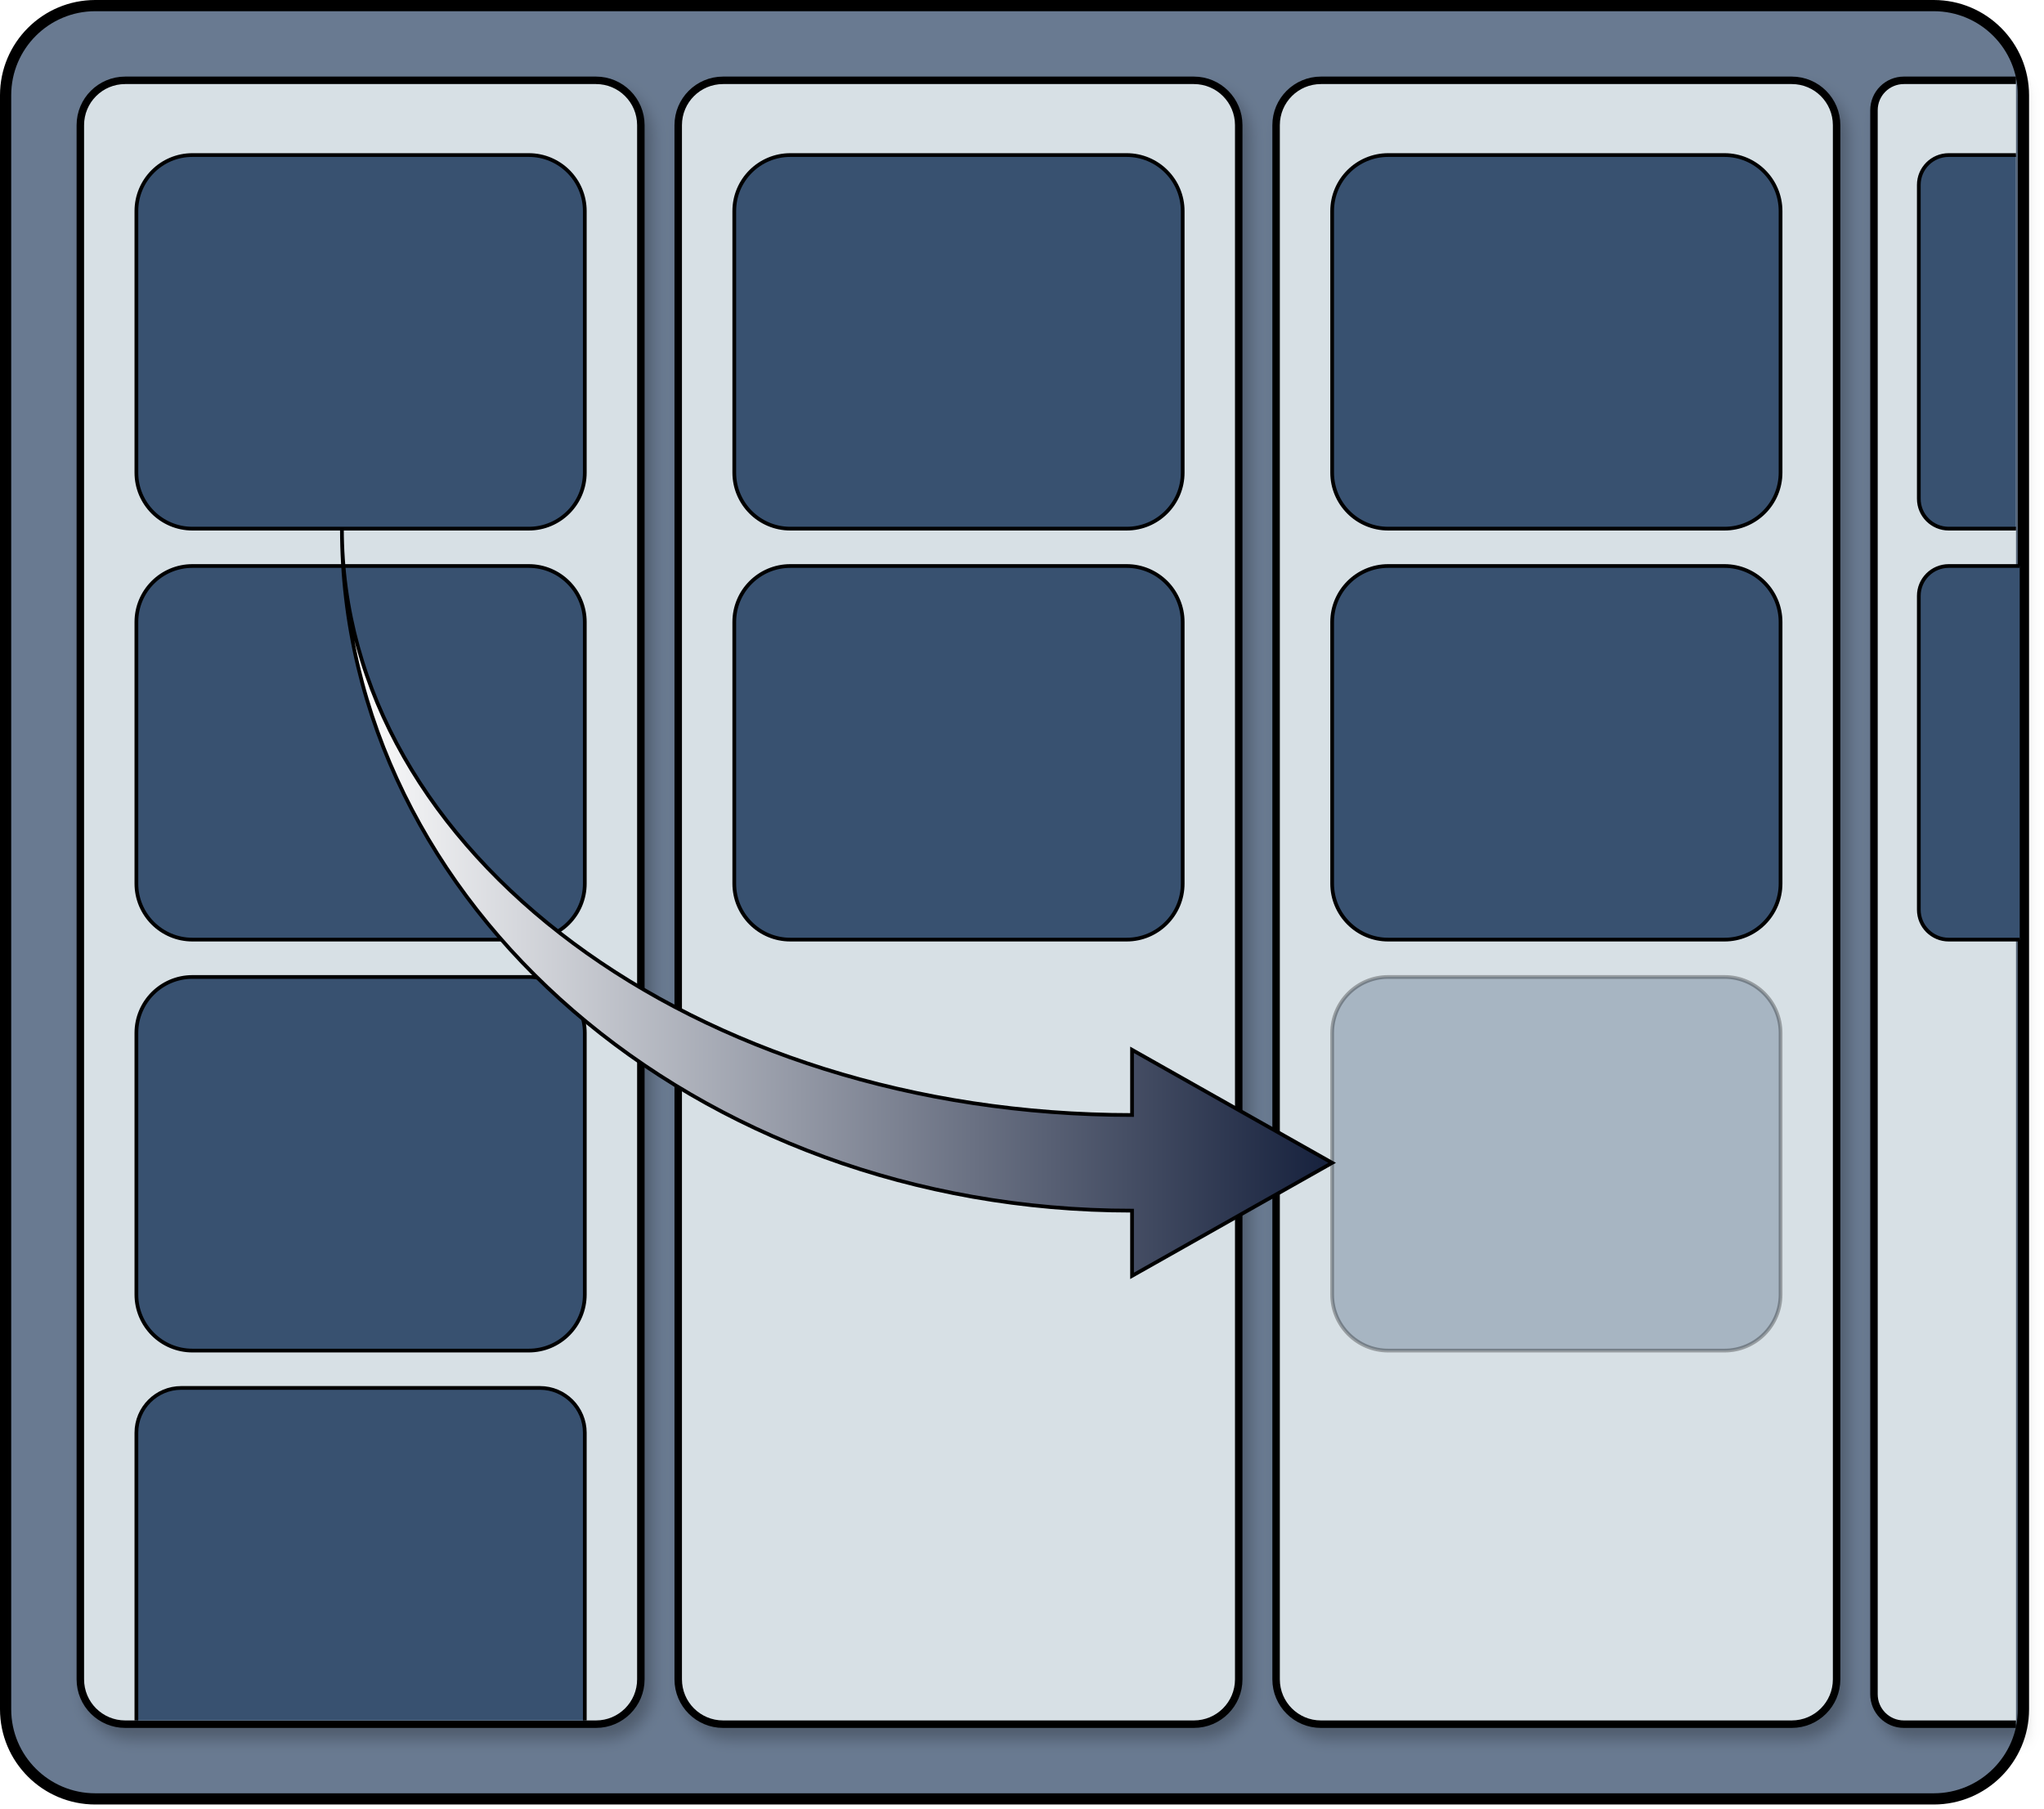
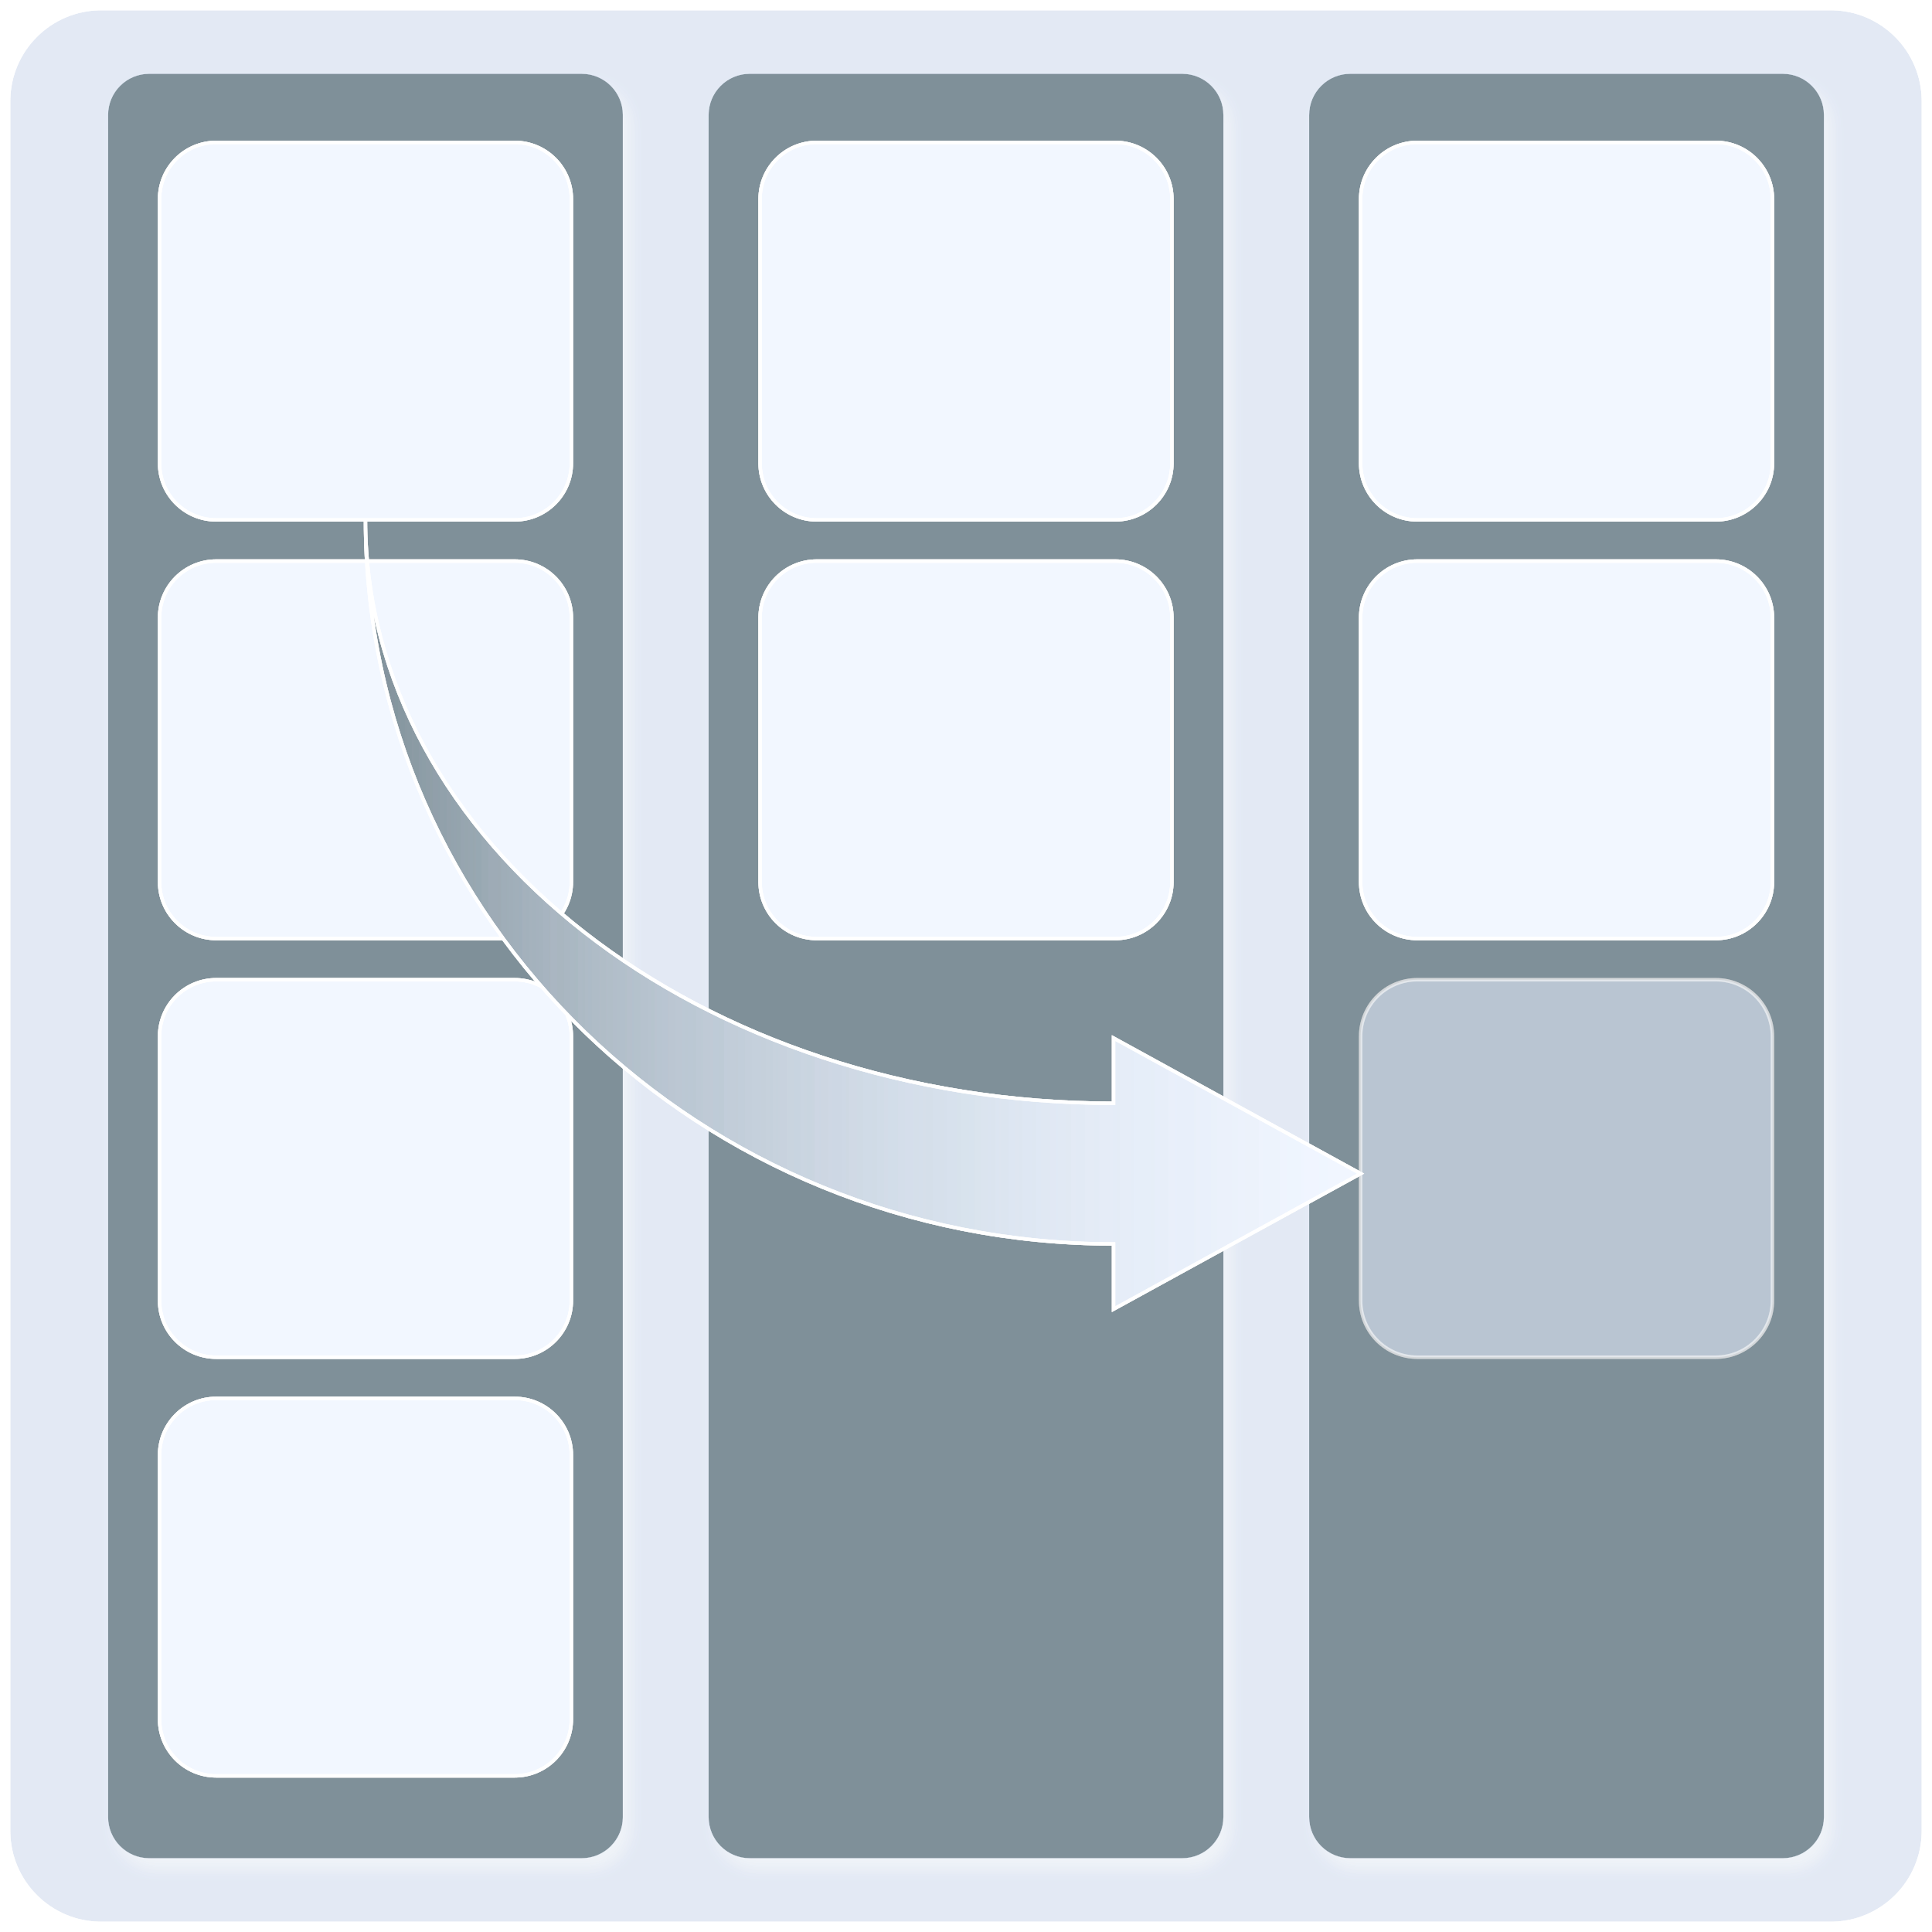
- <svg xmlns="http://www.w3.org/2000/svg" version="1.1" width="547px" height="484px" viewBox="-0.5 -0.5 547 484" content="&lt;mxfile host=&quot;app.diagrams.net&quot; modified=&quot;2024-03-29T17:49:16.066Z&quot; agent=&quot;Mozilla/5.0 (Windows NT 10.0; Win64; x64) AppleWebKit/537.36 (KHTML, like Gecko) Chrome/123.0.0.0 Safari/537.36&quot; etag=&quot;uf8ROWb3YAU6nKfaXSXi&quot; version=&quot;24.2.1&quot; type=&quot;device&quot; scale=&quot;1&quot; border=&quot;0&quot;&gt;&#10;  &lt;diagram name=&quot;Page-1&quot; id=&quot;j3bJ796ipqwLlpyQ7kwF&quot;&gt;&#10;    &lt;mxGraphModel dx=&quot;989&quot; dy=&quot;532&quot; grid=&quot;1&quot; gridSize=&quot;10&quot; guides=&quot;1&quot; tooltips=&quot;1&quot; connect=&quot;1&quot; arrows=&quot;1&quot; fold=&quot;1&quot; page=&quot;1&quot; pageScale=&quot;1&quot; pageWidth=&quot;827&quot; pageHeight=&quot;1169&quot; math=&quot;0&quot; shadow=&quot;0&quot;&gt;&#10;      &lt;root&gt;&#10;        &lt;mxCell id=&quot;0&quot; /&gt;&#10;        &lt;mxCell id=&quot;1&quot; parent=&quot;0&quot; /&gt;&#10;        &lt;mxCell id=&quot;htj9lrFPSWlIHF2Fdgeb-1&quot; value=&quot;&quot; style=&quot;rounded=1;whiteSpace=wrap;html=1;perimeterSpacing=0;arcSize=5;fillColor=#697a91;strokeColor=default;strokeWidth=3;&quot; parent=&quot;1&quot; vertex=&quot;1&quot;&gt;&#10;          &lt;mxGeometry x=&quot;140&quot; y=&quot;130&quot; width=&quot;540&quot; height=&quot;480&quot; as=&quot;geometry&quot; /&gt;&#10;        &lt;/mxCell&gt;&#10;        &lt;mxCell id=&quot;htj9lrFPSWlIHF2Fdgeb-2&quot; value=&quot;&quot; style=&quot;rounded=1;whiteSpace=wrap;html=1;fillColor=#d7e0e5;strokeColor=default;arcSize=8;strokeWidth=2;fillStyle=solid;gradientColor=none;shadow=1;&quot; parent=&quot;1&quot; vertex=&quot;1&quot;&gt;&#10;          &lt;mxGeometry x=&quot;160&quot; y=&quot;150&quot; width=&quot;150&quot; height=&quot;440&quot; as=&quot;geometry&quot; /&gt;&#10;        &lt;/mxCell&gt;&#10;        &lt;mxCell id=&quot;htj9lrFPSWlIHF2Fdgeb-3&quot; value=&quot;&quot; style=&quot;rounded=1;whiteSpace=wrap;html=1;fillColor=#D7E0E5;strokeColor=default;arcSize=8;strokeWidth=2;shadow=1;fillStyle=solid;&quot; parent=&quot;1&quot; vertex=&quot;1&quot;&gt;&#10;          &lt;mxGeometry x=&quot;320&quot; y=&quot;150&quot; width=&quot;150&quot; height=&quot;440&quot; as=&quot;geometry&quot; /&gt;&#10;        &lt;/mxCell&gt;&#10;        &lt;mxCell id=&quot;htj9lrFPSWlIHF2Fdgeb-4&quot; value=&quot;&quot; style=&quot;rounded=1;whiteSpace=wrap;html=1;fillColor=#D7E0E5;strokeColor=default;arcSize=8;strokeWidth=2;shadow=1;shadowBlur=2;&quot; parent=&quot;1&quot; vertex=&quot;1&quot;&gt;&#10;          &lt;mxGeometry x=&quot;480&quot; y=&quot;150&quot; width=&quot;150&quot; height=&quot;440&quot; as=&quot;geometry&quot; /&gt;&#10;        &lt;/mxCell&gt;&#10;        &lt;mxCell id=&quot;htj9lrFPSWlIHF2Fdgeb-5&quot; value=&quot;&quot; style=&quot;rounded=1;whiteSpace=wrap;html=1;fillStyle=solid;fillColor=#385170;strokeColor=default;fontColor=#000000;&quot; parent=&quot;1&quot; vertex=&quot;1&quot;&gt;&#10;          &lt;mxGeometry x=&quot;175&quot; y=&quot;170&quot; width=&quot;120&quot; height=&quot;100&quot; as=&quot;geometry&quot; /&gt;&#10;        &lt;/mxCell&gt;&#10;        &lt;mxCell id=&quot;htj9lrFPSWlIHF2Fdgeb-9&quot; value=&quot;&quot; style=&quot;rounded=1;whiteSpace=wrap;html=1;fillColor=#385170;fontColor=#ffffff;strokeColor=default;&quot; parent=&quot;1&quot; vertex=&quot;1&quot;&gt;&#10;          &lt;mxGeometry x=&quot;495&quot; y=&quot;170&quot; width=&quot;120&quot; height=&quot;100&quot; as=&quot;geometry&quot; /&gt;&#10;        &lt;/mxCell&gt;&#10;        &lt;mxCell id=&quot;htj9lrFPSWlIHF2Fdgeb-10&quot; value=&quot;&quot; style=&quot;rounded=1;whiteSpace=wrap;html=1;fillColor=#385170;fontColor=#ffffff;strokeColor=default;&quot; parent=&quot;1&quot; vertex=&quot;1&quot;&gt;&#10;          &lt;mxGeometry x=&quot;335&quot; y=&quot;170&quot; width=&quot;120&quot; height=&quot;100&quot; as=&quot;geometry&quot; /&gt;&#10;        &lt;/mxCell&gt;&#10;        &lt;mxCell id=&quot;htj9lrFPSWlIHF2Fdgeb-27&quot; value=&quot;&quot; style=&quot;rounded=1;whiteSpace=wrap;html=1;fillColor=#385170;strokeColor=default;fontColor=#000000;gradientColor=none;opacity=30;&quot; parent=&quot;1&quot; vertex=&quot;1&quot;&gt;&#10;          &lt;mxGeometry x=&quot;495&quot; y=&quot;390&quot; width=&quot;120&quot; height=&quot;100&quot; as=&quot;geometry&quot; /&gt;&#10;        &lt;/mxCell&gt;&#10;        &lt;mxCell id=&quot;htj9lrFPSWlIHF2Fdgeb-40&quot; value=&quot;&quot; style=&quot;verticalLabelPosition=bottom;verticalAlign=top;html=1;shape=mxgraph.basic.rect;fillColor2=none;strokeWidth=2;size=8;indent=5;top=1;topLeftStyle=rounded;bottomLeftStyle=rounded;fillColor=#d7e0e5;strokeColor=default;right=0;shadow=1;&quot; parent=&quot;1&quot; vertex=&quot;1&quot;&gt;&#10;          &lt;mxGeometry x=&quot;640&quot; y=&quot;150&quot; width=&quot;38&quot; height=&quot;440&quot; as=&quot;geometry&quot; /&gt;&#10;        &lt;/mxCell&gt;&#10;        &lt;mxCell id=&quot;htj9lrFPSWlIHF2Fdgeb-41&quot; value=&quot;&quot; style=&quot;verticalLabelPosition=bottom;verticalAlign=top;html=1;shape=mxgraph.basic.rect;fillColor2=none;strokeWidth=1;size=12;indent=5;topLeftStyle=rounded;topRightStyle=rounded;fillColor=#385170;strokeColor=default;fontColor=#000000;bottom=0;&quot; parent=&quot;1&quot; vertex=&quot;1&quot;&gt;&#10;          &lt;mxGeometry x=&quot;175&quot; y=&quot;500&quot; width=&quot;120&quot; height=&quot;89&quot; as=&quot;geometry&quot; /&gt;&#10;        &lt;/mxCell&gt;&#10;        &lt;mxCell id=&quot;htj9lrFPSWlIHF2Fdgeb-54&quot; value=&quot;&quot; style=&quot;verticalLabelPosition=bottom;verticalAlign=top;html=1;shape=mxgraph.basic.rect;fillColor2=none;strokeWidth=1;size=8;indent=5;top=1;topLeftStyle=rounded;bottomLeftStyle=rounded;fillColor=#385170;strokeColor=default;fontColor=#ffffff;right=0;&quot; parent=&quot;1&quot; vertex=&quot;1&quot;&gt;&#10;          &lt;mxGeometry x=&quot;652&quot; y=&quot;170&quot; width=&quot;26&quot; height=&quot;100&quot; as=&quot;geometry&quot; /&gt;&#10;        &lt;/mxCell&gt;&#10;        &lt;mxCell id=&quot;htj9lrFPSWlIHF2Fdgeb-57&quot; value=&quot;&quot; style=&quot;rounded=1;whiteSpace=wrap;html=1;fillStyle=solid;fillColor=#385170;strokeColor=default;fontColor=#000000;&quot; parent=&quot;1&quot; vertex=&quot;1&quot;&gt;&#10;          &lt;mxGeometry x=&quot;175&quot; y=&quot;280&quot; width=&quot;120&quot; height=&quot;100&quot; as=&quot;geometry&quot; /&gt;&#10;        &lt;/mxCell&gt;&#10;        &lt;mxCell id=&quot;htj9lrFPSWlIHF2Fdgeb-58&quot; value=&quot;&quot; style=&quot;rounded=1;whiteSpace=wrap;html=1;fillStyle=solid;fillColor=#385170;strokeColor=default;fontColor=#000000;&quot; parent=&quot;1&quot; vertex=&quot;1&quot;&gt;&#10;          &lt;mxGeometry x=&quot;175&quot; y=&quot;390&quot; width=&quot;120&quot; height=&quot;100&quot; as=&quot;geometry&quot; /&gt;&#10;        &lt;/mxCell&gt;&#10;        &lt;mxCell id=&quot;htj9lrFPSWlIHF2Fdgeb-59&quot; value=&quot;&quot; style=&quot;rounded=1;whiteSpace=wrap;html=1;fillColor=#385170;fontColor=#ffffff;strokeColor=default;&quot; parent=&quot;1&quot; vertex=&quot;1&quot;&gt;&#10;          &lt;mxGeometry x=&quot;335&quot; y=&quot;280&quot; width=&quot;120&quot; height=&quot;100&quot; as=&quot;geometry&quot; /&gt;&#10;        &lt;/mxCell&gt;&#10;        &lt;mxCell id=&quot;htj9lrFPSWlIHF2Fdgeb-20&quot; value=&quot;&quot; style=&quot;html=1;shadow=0;dashed=0;align=center;verticalAlign=middle;shape=mxgraph.arrows2.jumpInArrow;dy=12.8;dx=53.55;arrowHead=60.5;flipV=1;flipH=0;fillColor=#FFFFFF;strokeColor=#000000;gradientColor=#15203c;gradientDirection=east;&quot; parent=&quot;1&quot; vertex=&quot;1&quot;&gt;&#10;          &lt;mxGeometry x=&quot;230&quot; y=&quot;270&quot; width=&quot;265&quot; height=&quot;200&quot; as=&quot;geometry&quot; /&gt;&#10;        &lt;/mxCell&gt;&#10;        &lt;mxCell id=&quot;htj9lrFPSWlIHF2Fdgeb-60&quot; value=&quot;&quot; style=&quot;rounded=1;whiteSpace=wrap;html=1;fillColor=#385170;fontColor=#ffffff;strokeColor=default;&quot; parent=&quot;1&quot; vertex=&quot;1&quot;&gt;&#10;          &lt;mxGeometry x=&quot;495&quot; y=&quot;280&quot; width=&quot;120&quot; height=&quot;100&quot; as=&quot;geometry&quot; /&gt;&#10;        &lt;/mxCell&gt;&#10;        &lt;mxCell id=&quot;htj9lrFPSWlIHF2Fdgeb-61&quot; value=&quot;&quot; style=&quot;verticalLabelPosition=bottom;verticalAlign=top;html=1;shape=mxgraph.basic.rect;fillColor2=none;strokeWidth=1;size=8;indent=5;top=1;topLeftStyle=rounded;bottomLeftStyle=rounded;fillColor=#385170;strokeColor=default;fontColor=#ffffff;right=0;&quot; parent=&quot;1&quot; vertex=&quot;1&quot;&gt;&#10;          &lt;mxGeometry x=&quot;652&quot; y=&quot;280&quot; width=&quot;27&quot; height=&quot;100&quot; as=&quot;geometry&quot; /&gt;&#10;        &lt;/mxCell&gt;&#10;      &lt;/root&gt;&#10;    &lt;/mxGraphModel&gt;&#10;  &lt;/diagram&gt;&#10;&lt;/mxfile&gt;&#10;">
+ <svg xmlns="http://www.w3.org/2000/svg" version="1.1" width="563px" height="563px" viewBox="-0.5 -0.5 563 563" class="ge-export-svg-dark" content="&lt;mxfile host=&quot;app.diagrams.net&quot; modified=&quot;2024-04-01T00:07:08.810Z&quot; agent=&quot;Mozilla/5.0 (Windows NT 10.0; Win64; x64) AppleWebKit/537.36 (KHTML, like Gecko) Chrome/123.0.0.0 Safari/537.36&quot; etag=&quot;NKjPZKe3y9WD6Fl52Emv&quot; version=&quot;24.2.1&quot; type=&quot;device&quot; scale=&quot;1&quot; border=&quot;0&quot;&gt;&#10;  &lt;diagram name=&quot;Page-1&quot; id=&quot;j3bJ796ipqwLlpyQ7kwF&quot;&gt;&#10;    &lt;mxGraphModel dx=&quot;1434&quot; dy=&quot;772&quot; grid=&quot;1&quot; gridSize=&quot;10&quot; guides=&quot;1&quot; tooltips=&quot;1&quot; connect=&quot;1&quot; arrows=&quot;1&quot; fold=&quot;1&quot; page=&quot;1&quot; pageScale=&quot;1&quot; pageWidth=&quot;827&quot; pageHeight=&quot;1169&quot; math=&quot;0&quot; shadow=&quot;0&quot;&gt;&#10;      &lt;root&gt;&#10;        &lt;mxCell id=&quot;0&quot; /&gt;&#10;        &lt;mxCell id=&quot;1&quot; parent=&quot;0&quot; /&gt;&#10;        &lt;mxCell id=&quot;htj9lrFPSWlIHF2Fdgeb-1&quot; value=&quot;&quot; style=&quot;rounded=1;whiteSpace=wrap;html=1;perimeterSpacing=0;arcSize=5;fillColor=#697a91;strokeColor=default;strokeWidth=3;&quot; parent=&quot;1&quot; vertex=&quot;1&quot;&gt;&#10;          &lt;mxGeometry x=&quot;120&quot; y=&quot;80&quot; width=&quot;560&quot; height=&quot;560&quot; as=&quot;geometry&quot; /&gt;&#10;        &lt;/mxCell&gt;&#10;        &lt;mxCell id=&quot;htj9lrFPSWlIHF2Fdgeb-2&quot; value=&quot;&quot; style=&quot;rounded=1;whiteSpace=wrap;html=1;fillColor=#d7e0e5;strokeColor=none;arcSize=8;strokeWidth=2;fillStyle=solid;gradientColor=none;shadow=1;&quot; parent=&quot;1&quot; vertex=&quot;1&quot;&gt;&#10;          &lt;mxGeometry x=&quot;150&quot; y=&quot;100&quot; width=&quot;150&quot; height=&quot;520&quot; as=&quot;geometry&quot; /&gt;&#10;        &lt;/mxCell&gt;&#10;        &lt;mxCell id=&quot;htj9lrFPSWlIHF2Fdgeb-3&quot; value=&quot;&quot; style=&quot;rounded=1;whiteSpace=wrap;html=1;fillColor=#D7E0E5;strokeColor=none;arcSize=8;strokeWidth=2;shadow=1;fillStyle=solid;&quot; parent=&quot;1&quot; vertex=&quot;1&quot;&gt;&#10;          &lt;mxGeometry x=&quot;325&quot; y=&quot;100&quot; width=&quot;150&quot; height=&quot;520&quot; as=&quot;geometry&quot; /&gt;&#10;        &lt;/mxCell&gt;&#10;        &lt;mxCell id=&quot;htj9lrFPSWlIHF2Fdgeb-4&quot; value=&quot;&quot; style=&quot;rounded=1;whiteSpace=wrap;html=1;fillColor=#D7E0E5;strokeColor=none;arcSize=8;strokeWidth=2;shadow=1;shadowBlur=2;&quot; parent=&quot;1&quot; vertex=&quot;1&quot;&gt;&#10;          &lt;mxGeometry x=&quot;500&quot; y=&quot;100&quot; width=&quot;150&quot; height=&quot;520&quot; as=&quot;geometry&quot; /&gt;&#10;        &lt;/mxCell&gt;&#10;        &lt;mxCell id=&quot;htj9lrFPSWlIHF2Fdgeb-5&quot; value=&quot;&quot; style=&quot;rounded=1;whiteSpace=wrap;html=1;fillStyle=solid;fillColor=#385170;strokeColor=default;fontColor=#000000;&quot; parent=&quot;1&quot; vertex=&quot;1&quot;&gt;&#10;          &lt;mxGeometry x=&quot;165&quot; y=&quot;120&quot; width=&quot;120&quot; height=&quot;110&quot; as=&quot;geometry&quot; /&gt;&#10;        &lt;/mxCell&gt;&#10;        &lt;mxCell id=&quot;htj9lrFPSWlIHF2Fdgeb-27&quot; value=&quot;&quot; style=&quot;rounded=1;whiteSpace=wrap;html=1;fillColor=#385170;strokeColor=default;fontColor=#000000;gradientColor=none;opacity=30;&quot; parent=&quot;1&quot; vertex=&quot;1&quot;&gt;&#10;          &lt;mxGeometry x=&quot;515&quot; y=&quot;364&quot; width=&quot;120&quot; height=&quot;110&quot; as=&quot;geometry&quot; /&gt;&#10;        &lt;/mxCell&gt;&#10;        &lt;mxCell id=&quot;htj9lrFPSWlIHF2Fdgeb-57&quot; value=&quot;&quot; style=&quot;rounded=1;whiteSpace=wrap;html=1;fillStyle=solid;fillColor=#385170;strokeColor=default;fontColor=#000000;&quot; parent=&quot;1&quot; vertex=&quot;1&quot;&gt;&#10;          &lt;mxGeometry x=&quot;165&quot; y=&quot;242&quot; width=&quot;120&quot; height=&quot;110&quot; as=&quot;geometry&quot; /&gt;&#10;        &lt;/mxCell&gt;&#10;        &lt;mxCell id=&quot;htj9lrFPSWlIHF2Fdgeb-58&quot; value=&quot;&quot; style=&quot;rounded=1;whiteSpace=wrap;html=1;fillStyle=solid;fillColor=#385170;strokeColor=default;fontColor=#000000;&quot; parent=&quot;1&quot; vertex=&quot;1&quot;&gt;&#10;          &lt;mxGeometry x=&quot;165&quot; y=&quot;364&quot; width=&quot;120&quot; height=&quot;110&quot; as=&quot;geometry&quot; /&gt;&#10;        &lt;/mxCell&gt;&#10;        &lt;mxCell id=&quot;htj9lrFPSWlIHF2Fdgeb-20&quot; value=&quot;&quot; style=&quot;html=1;shadow=0;dashed=0;align=center;verticalAlign=middle;shape=mxgraph.arrows2.jumpInArrow;dy=20.5;dx=72;arrowHead=79;flipV=1;flipH=0;fillColor=#D7E0E5;strokeColor=#000000;gradientColor=#385170;gradientDirection=east;&quot; parent=&quot;1&quot; vertex=&quot;1&quot;&gt;&#10;          &lt;mxGeometry x=&quot;225&quot; y=&quot;230&quot; width=&quot;290&quot; height=&quot;230&quot; as=&quot;geometry&quot; /&gt;&#10;        &lt;/mxCell&gt;&#10;        &lt;mxCell id=&quot;3wRXX5DGnffCEUnww5yt-2&quot; value=&quot;&quot; style=&quot;rounded=1;whiteSpace=wrap;html=1;fillStyle=solid;fillColor=#385170;strokeColor=default;fontColor=#000000;&quot; parent=&quot;1&quot; vertex=&quot;1&quot;&gt;&#10;          &lt;mxGeometry x=&quot;165&quot; y=&quot;486&quot; width=&quot;120&quot; height=&quot;110&quot; as=&quot;geometry&quot; /&gt;&#10;        &lt;/mxCell&gt;&#10;        &lt;mxCell id=&quot;3wRXX5DGnffCEUnww5yt-3&quot; value=&quot;&quot; style=&quot;rounded=1;whiteSpace=wrap;html=1;fillStyle=solid;fillColor=#385170;strokeColor=default;fontColor=#000000;&quot; parent=&quot;1&quot; vertex=&quot;1&quot;&gt;&#10;          &lt;mxGeometry x=&quot;340&quot; y=&quot;120&quot; width=&quot;120&quot; height=&quot;110&quot; as=&quot;geometry&quot; /&gt;&#10;        &lt;/mxCell&gt;&#10;        &lt;mxCell id=&quot;3wRXX5DGnffCEUnww5yt-4&quot; value=&quot;&quot; style=&quot;rounded=1;whiteSpace=wrap;html=1;fillStyle=solid;fillColor=#385170;strokeColor=default;fontColor=#000000;&quot; parent=&quot;1&quot; vertex=&quot;1&quot;&gt;&#10;          &lt;mxGeometry x=&quot;340&quot; y=&quot;242&quot; width=&quot;120&quot; height=&quot;110&quot; as=&quot;geometry&quot; /&gt;&#10;        &lt;/mxCell&gt;&#10;        &lt;mxCell id=&quot;3wRXX5DGnffCEUnww5yt-5&quot; value=&quot;&quot; style=&quot;rounded=1;whiteSpace=wrap;html=1;fillStyle=solid;fillColor=#385170;strokeColor=default;fontColor=#000000;&quot; parent=&quot;1&quot; vertex=&quot;1&quot;&gt;&#10;          &lt;mxGeometry x=&quot;515&quot; y=&quot;120&quot; width=&quot;120&quot; height=&quot;110&quot; as=&quot;geometry&quot; /&gt;&#10;        &lt;/mxCell&gt;&#10;        &lt;mxCell id=&quot;3wRXX5DGnffCEUnww5yt-6&quot; value=&quot;&quot; style=&quot;rounded=1;whiteSpace=wrap;html=1;fillStyle=solid;fillColor=#385170;strokeColor=default;fontColor=#000000;&quot; parent=&quot;1&quot; vertex=&quot;1&quot;&gt;&#10;          &lt;mxGeometry x=&quot;515&quot; y=&quot;242&quot; width=&quot;120&quot; height=&quot;110&quot; as=&quot;geometry&quot; /&gt;&#10;        &lt;/mxCell&gt;&#10;      &lt;/root&gt;&#10;    &lt;/mxGraphModel&gt;&#10;  &lt;/diagram&gt;&#10;&lt;/mxfile&gt;&#10;">
  <defs>
-     <linearGradient x1="0%" y1="0%" x2="100%" y2="0%" id="mx-gradient-ffffff-1-15203c-1-e-0">
-       <stop offset="0%" style="stop-color: rgb(255, 255, 255); stop-opacity: 1;" />
-       <stop offset="100%" style="stop-color: rgb(21, 32, 60); stop-opacity: 1;" />
+     <linearGradient x1="0%" y1="0%" x2="100%" y2="0%" id="mx-gradient-d7e0e5-1-385170-1-e-0">
+       <stop offset="0%" style="stop-color: rgb(215, 224, 229); stop-opacity: 1;" />
+       <stop offset="100%" style="stop-color: rgb(56, 81, 112); stop-opacity: 1;" />
    </linearGradient>
+     <style type="text/css">svg.ge-export-svg-dark { filter: invert(100%) hue-rotate(180deg); }
+ svg.ge-export-svg-dark foreignObject img,
+ svg.ge-export-svg-dark image:not(svg.ge-export-svg-dark switch image),
+ svg.ge-export-svg-dark svg { filter: invert(100%) hue-rotate(180deg) }</style>
  </defs>
  <g>
    <g>
-       <rect x="1" y="1" width="540" height="480" rx="24" ry="24" fill="#697a91" stroke="rgb(0, 0, 0)" stroke-width="3" pointer-events="all" />
+       <rect x="1" y="1" width="560" height="560" rx="28" ry="28" fill="#697a91" stroke="rgb(0, 0, 0)" stroke-width="3" pointer-events="all" />
    </g>
    <g style="filter: drop-shadow(rgba(0, 0, 0, 0.25) 2px 3px 2px);">
-       <rect x="21" y="21" width="150" height="440" rx="12" ry="12" fill="#d7e0e5" stroke="rgb(0, 0, 0)" stroke-width="2" pointer-events="all" />
+       <rect x="31" y="21" width="150" height="520" rx="12" ry="12" fill="#d7e0e5" stroke="none" pointer-events="all" />
    </g>
    <g style="filter: drop-shadow(rgba(0, 0, 0, 0.25) 2px 3px 2px);">
-       <rect x="181" y="21" width="150" height="440" rx="12" ry="12" fill="#d7e0e5" stroke="rgb(0, 0, 0)" stroke-width="2" pointer-events="all" />
+       <rect x="206" y="21" width="150" height="520" rx="12" ry="12" fill="#d7e0e5" stroke="none" pointer-events="all" />
    </g>
    <g style="filter: drop-shadow(rgba(0, 0, 0, 0.25) 2px 3px 2px);">
-       <rect x="341" y="21" width="150" height="440" rx="12" ry="12" fill="#d7e0e5" stroke="rgb(0, 0, 0)" stroke-width="2" pointer-events="all" />
+       <rect x="381" y="21" width="150" height="520" rx="12" ry="12" fill="#d7e0e5" stroke="none" pointer-events="all" />
    </g>
    <g>
-       <rect x="36" y="41" width="120" height="100" rx="15" ry="15" fill="#385170" stroke="rgb(0, 0, 0)" pointer-events="all" />
+       <rect x="46" y="41" width="120" height="110" rx="16.5" ry="16.5" fill="#385170" stroke="rgb(0, 0, 0)" pointer-events="all" />
    </g>
    <g>
-       <rect x="356" y="41" width="120" height="100" rx="15" ry="15" fill="#385170" stroke="rgb(0, 0, 0)" pointer-events="all" />
+       <rect x="396" y="285" width="120" height="110" rx="16.5" ry="16.5" fill-opacity="0.3" fill="#385170" stroke="rgb(0, 0, 0)" stroke-opacity="0.3" pointer-events="all" />
    </g>
    <g>
-       <rect x="196" y="41" width="120" height="100" rx="15" ry="15" fill="#385170" stroke="rgb(0, 0, 0)" pointer-events="all" />
+       <rect x="46" y="163" width="120" height="110" rx="16.5" ry="16.5" fill="#385170" stroke="rgb(0, 0, 0)" pointer-events="all" />
    </g>
    <g>
-       <rect x="356" y="261" width="120" height="100" rx="15" ry="15" fill-opacity="0.3" fill="#385170" stroke="rgb(0, 0, 0)" stroke-opacity="0.3" pointer-events="all" />
-     </g>
-     <g style="filter: drop-shadow(rgba(0, 0, 0, 0.25) 2px 3px 2px);">
-       <path d="M 501 29 C 501 24.58 504.58 21 509 21 L 539 21 L 539 461 L 539 461 L 509 461 C 504.58 461 501 457.42 501 453 L 501 29 Z" fill="#d7e0e5" stroke="none" pointer-events="all" />
-       <path d="M 506 31.5 L 506 450.5 C 506 453.54 508.46 456 511.5 456 L 539 456 L 539 26 L 511.5 26 C 508.46 26 506 28.46 506 31.5" fill="none" stroke="none" pointer-events="all" />
-       <path d="M 539 461 L 509 461 C 504.58 461 501 457.42 501 453 L 501 29 C 501 24.58 504.58 21 509 21 L 539 21" fill="none" stroke="rgb(0, 0, 0)" stroke-width="2" stroke-miterlimit="10" pointer-events="all" />
+       <rect x="46" y="285" width="120" height="110" rx="16.5" ry="16.5" fill="#385170" stroke="rgb(0, 0, 0)" pointer-events="all" />
    </g>
    <g>
-       <path d="M 36 383 C 36 376.37 41.37 371 48 371 L 144 371 C 150.63 371 156 376.37 156 383 L 156 460 L 36 460 L 36 460 L 36 383 Z" fill="#385170" stroke="none" pointer-events="all" />
-       <path d="M 41 385.5 L 41 460 L 151 460 L 151 385.5 C 151 380.25 146.75 376 141.5 376 L 50.5 376 C 45.25 376 41 380.25 41 385.5" fill="none" stroke="none" pointer-events="all" />
-       <path d="M 36 460 L 36 383 C 36 376.37 41.37 371 48 371 L 144 371 C 150.63 371 156 376.37 156 383 L 156 460" fill="none" stroke="rgb(0, 0, 0)" stroke-miterlimit="10" pointer-events="all" />
+       <path d="M 324 151 L 396 190.5 L 324 230 L 324 211 C 203.6 211 106 287.11 106 381 C 106 264.47 203.6 170 324 170 Z" fill="url(#mx-gradient-d7e0e5-1-385170-1-e-0)" stroke="#000000" stroke-miterlimit="10" transform="translate(0,266)scale(1,-1)translate(0,-266)" pointer-events="all" />
    </g>
    <g>
-       <path d="M 513 49 C 513 44.58 516.58 41 521 41 L 539 41 L 539 141 L 539 141 L 521 141 C 516.58 141 513 137.42 513 133 L 513 49 Z" fill="#385170" stroke="none" pointer-events="all" />
-       <path d="M 518 51.5 L 518 130.5 C 518 133.54 520.46 136 523.5 136 L 539 136 L 539 46 L 523.5 46 C 520.46 46 518 48.46 518 51.5" fill="none" stroke="none" pointer-events="all" />
-       <path d="M 539 141 L 521 141 C 516.58 141 513 137.42 513 133 L 513 49 C 513 44.58 516.58 41 521 41 L 539 41" fill="none" stroke="rgb(0, 0, 0)" stroke-miterlimit="10" pointer-events="all" />
+       <rect x="46" y="407" width="120" height="110" rx="16.5" ry="16.5" fill="#385170" stroke="rgb(0, 0, 0)" pointer-events="all" />
    </g>
    <g>
-       <rect x="36" y="151" width="120" height="100" rx="15" ry="15" fill="#385170" stroke="rgb(0, 0, 0)" pointer-events="all" />
+       <rect x="221" y="41" width="120" height="110" rx="16.5" ry="16.5" fill="#385170" stroke="rgb(0, 0, 0)" pointer-events="all" />
    </g>
    <g>
-       <rect x="36" y="261" width="120" height="100" rx="15" ry="15" fill="#385170" stroke="rgb(0, 0, 0)" pointer-events="all" />
+       <rect x="221" y="163" width="120" height="110" rx="16.5" ry="16.5" fill="#385170" stroke="rgb(0, 0, 0)" pointer-events="all" />
    </g>
    <g>
-       <rect x="196" y="151" width="120" height="100" rx="15" ry="15" fill="#385170" stroke="rgb(0, 0, 0)" pointer-events="all" />
+       <rect x="396" y="41" width="120" height="110" rx="16.5" ry="16.5" fill="#385170" stroke="rgb(0, 0, 0)" pointer-events="all" />
    </g>
    <g>
-       <path d="M 302.45 141 L 356 171.25 L 302.45 201.5 L 302.45 184.05 C 185.67 184.05 91 254.32 91 341 C 91 240.18 185.67 158.45 302.45 158.45 Z" fill="url(#mx-gradient-ffffff-1-15203c-1-e-0)" stroke="#000000" stroke-miterlimit="10" transform="translate(0,241)scale(1,-1)translate(0,-241)" pointer-events="all" />
-     </g>
-     <g>
-       <rect x="356" y="151" width="120" height="100" rx="15" ry="15" fill="#385170" stroke="rgb(0, 0, 0)" pointer-events="all" />
-     </g>
-     <g>
-       <path d="M 513 159 C 513 154.58 516.58 151 521 151 L 540 151 L 540 251 L 540 251 L 521 251 C 516.58 251 513 247.42 513 243 L 513 159 Z" fill="#385170" stroke="none" pointer-events="all" />
-       <path d="M 518 161.5 L 518 240.5 C 518 243.54 520.46 246 523.5 246 L 540 246 L 540 156 L 523.5 156 C 520.46 156 518 158.46 518 161.5" fill="none" stroke="none" pointer-events="all" />
-       <path d="M 540 251 L 521 251 C 516.58 251 513 247.42 513 243 L 513 159 C 513 154.58 516.58 151 521 151 L 540 151" fill="none" stroke="rgb(0, 0, 0)" stroke-miterlimit="10" pointer-events="all" />
+       <rect x="396" y="163" width="120" height="110" rx="16.5" ry="16.5" fill="#385170" stroke="rgb(0, 0, 0)" pointer-events="all" />
    </g>
  </g>
</svg>
